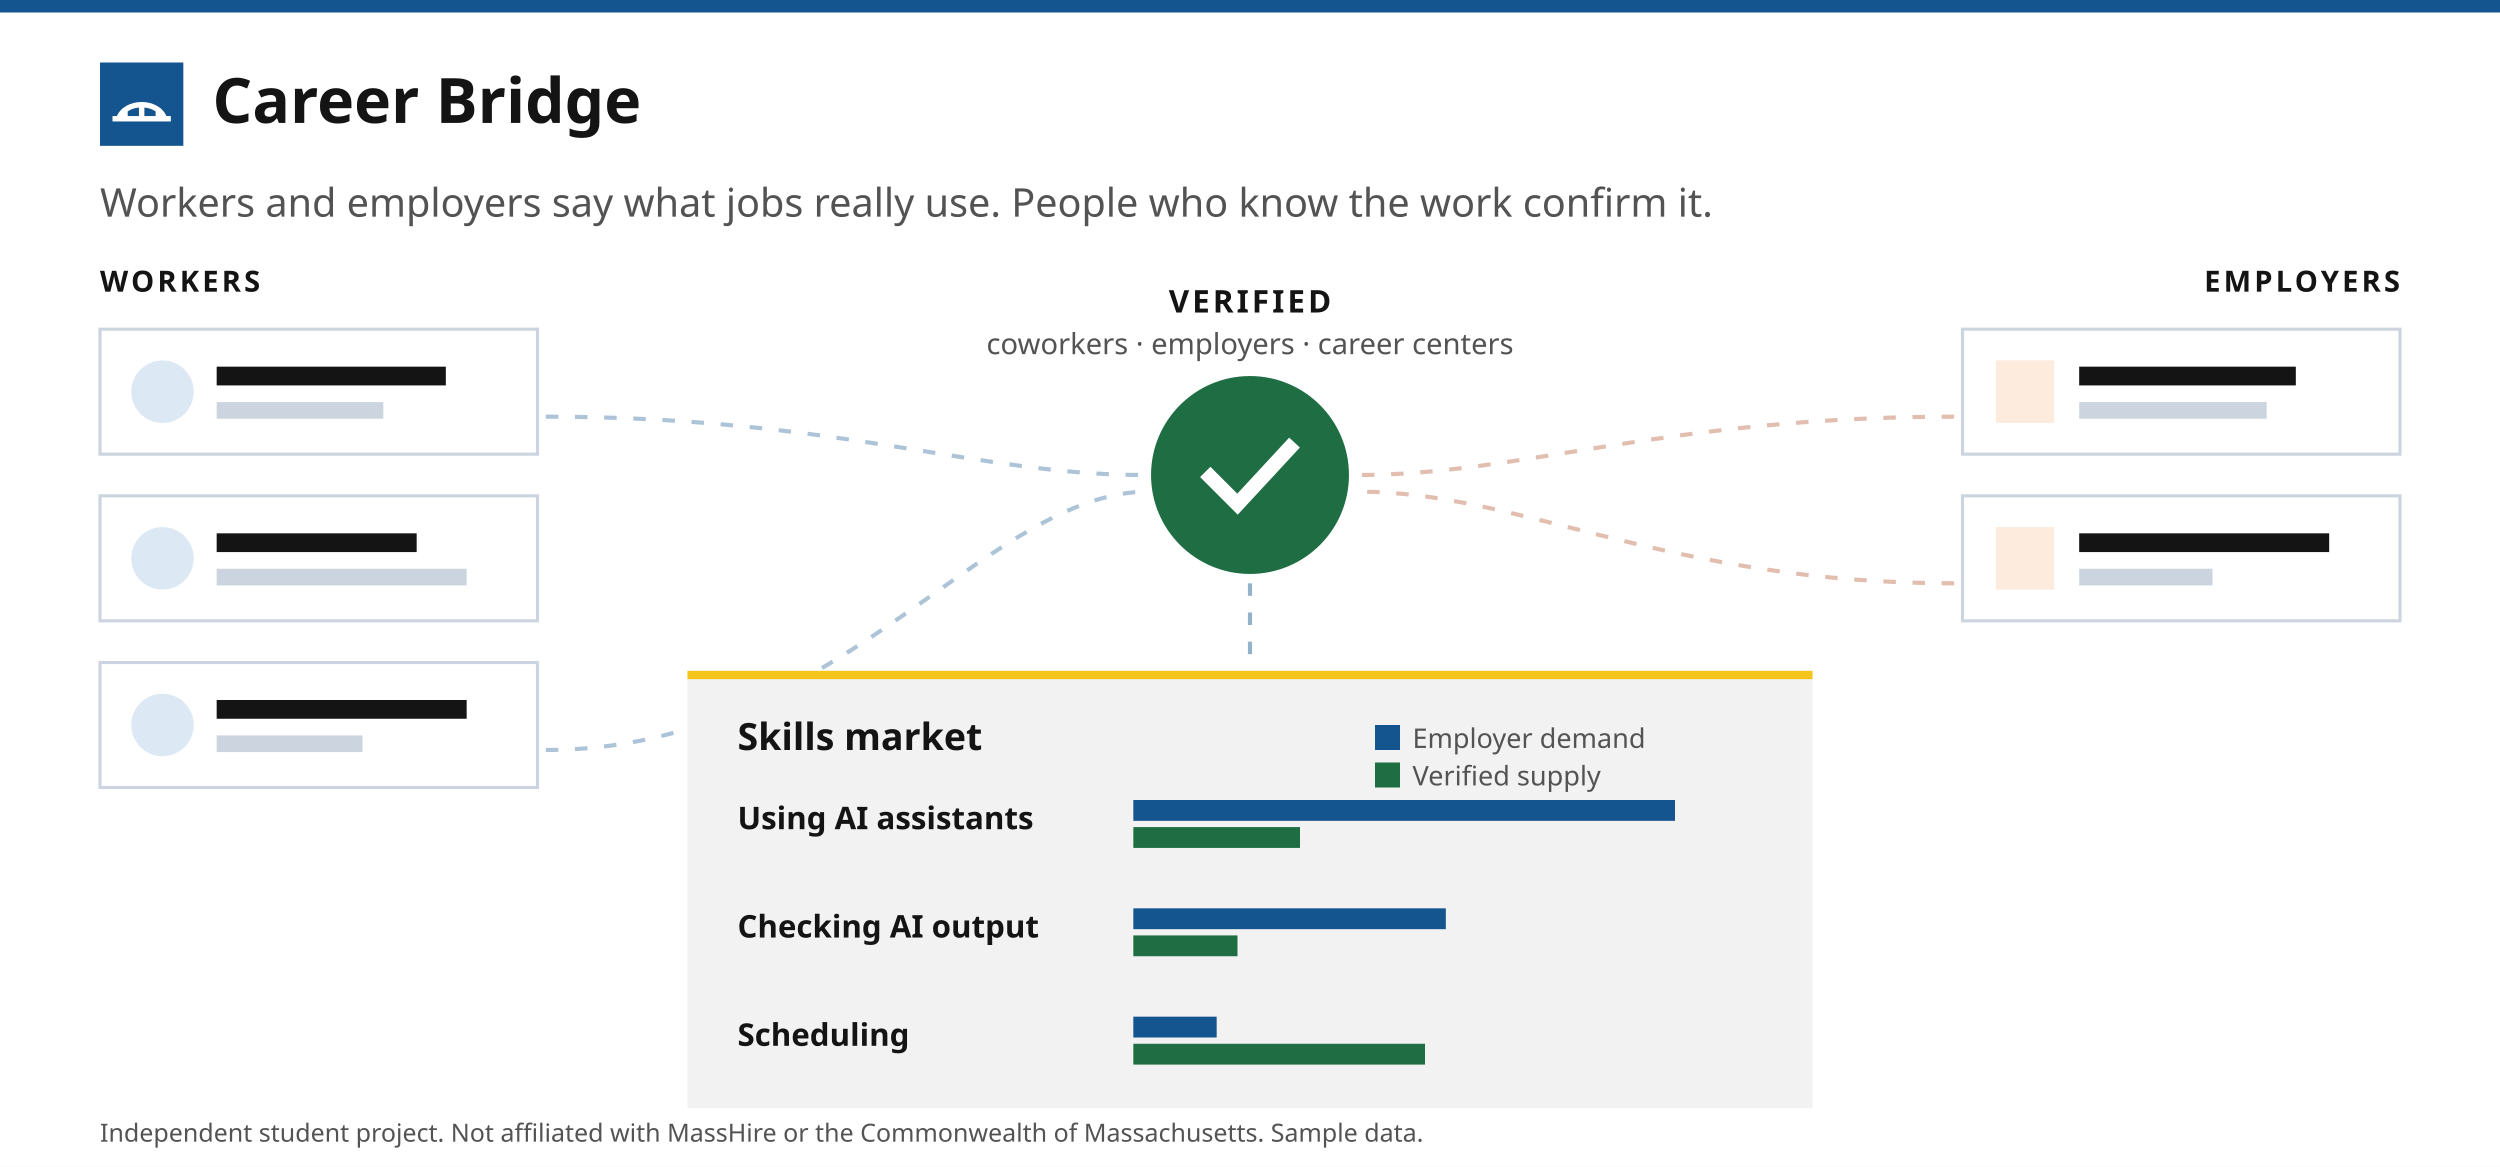
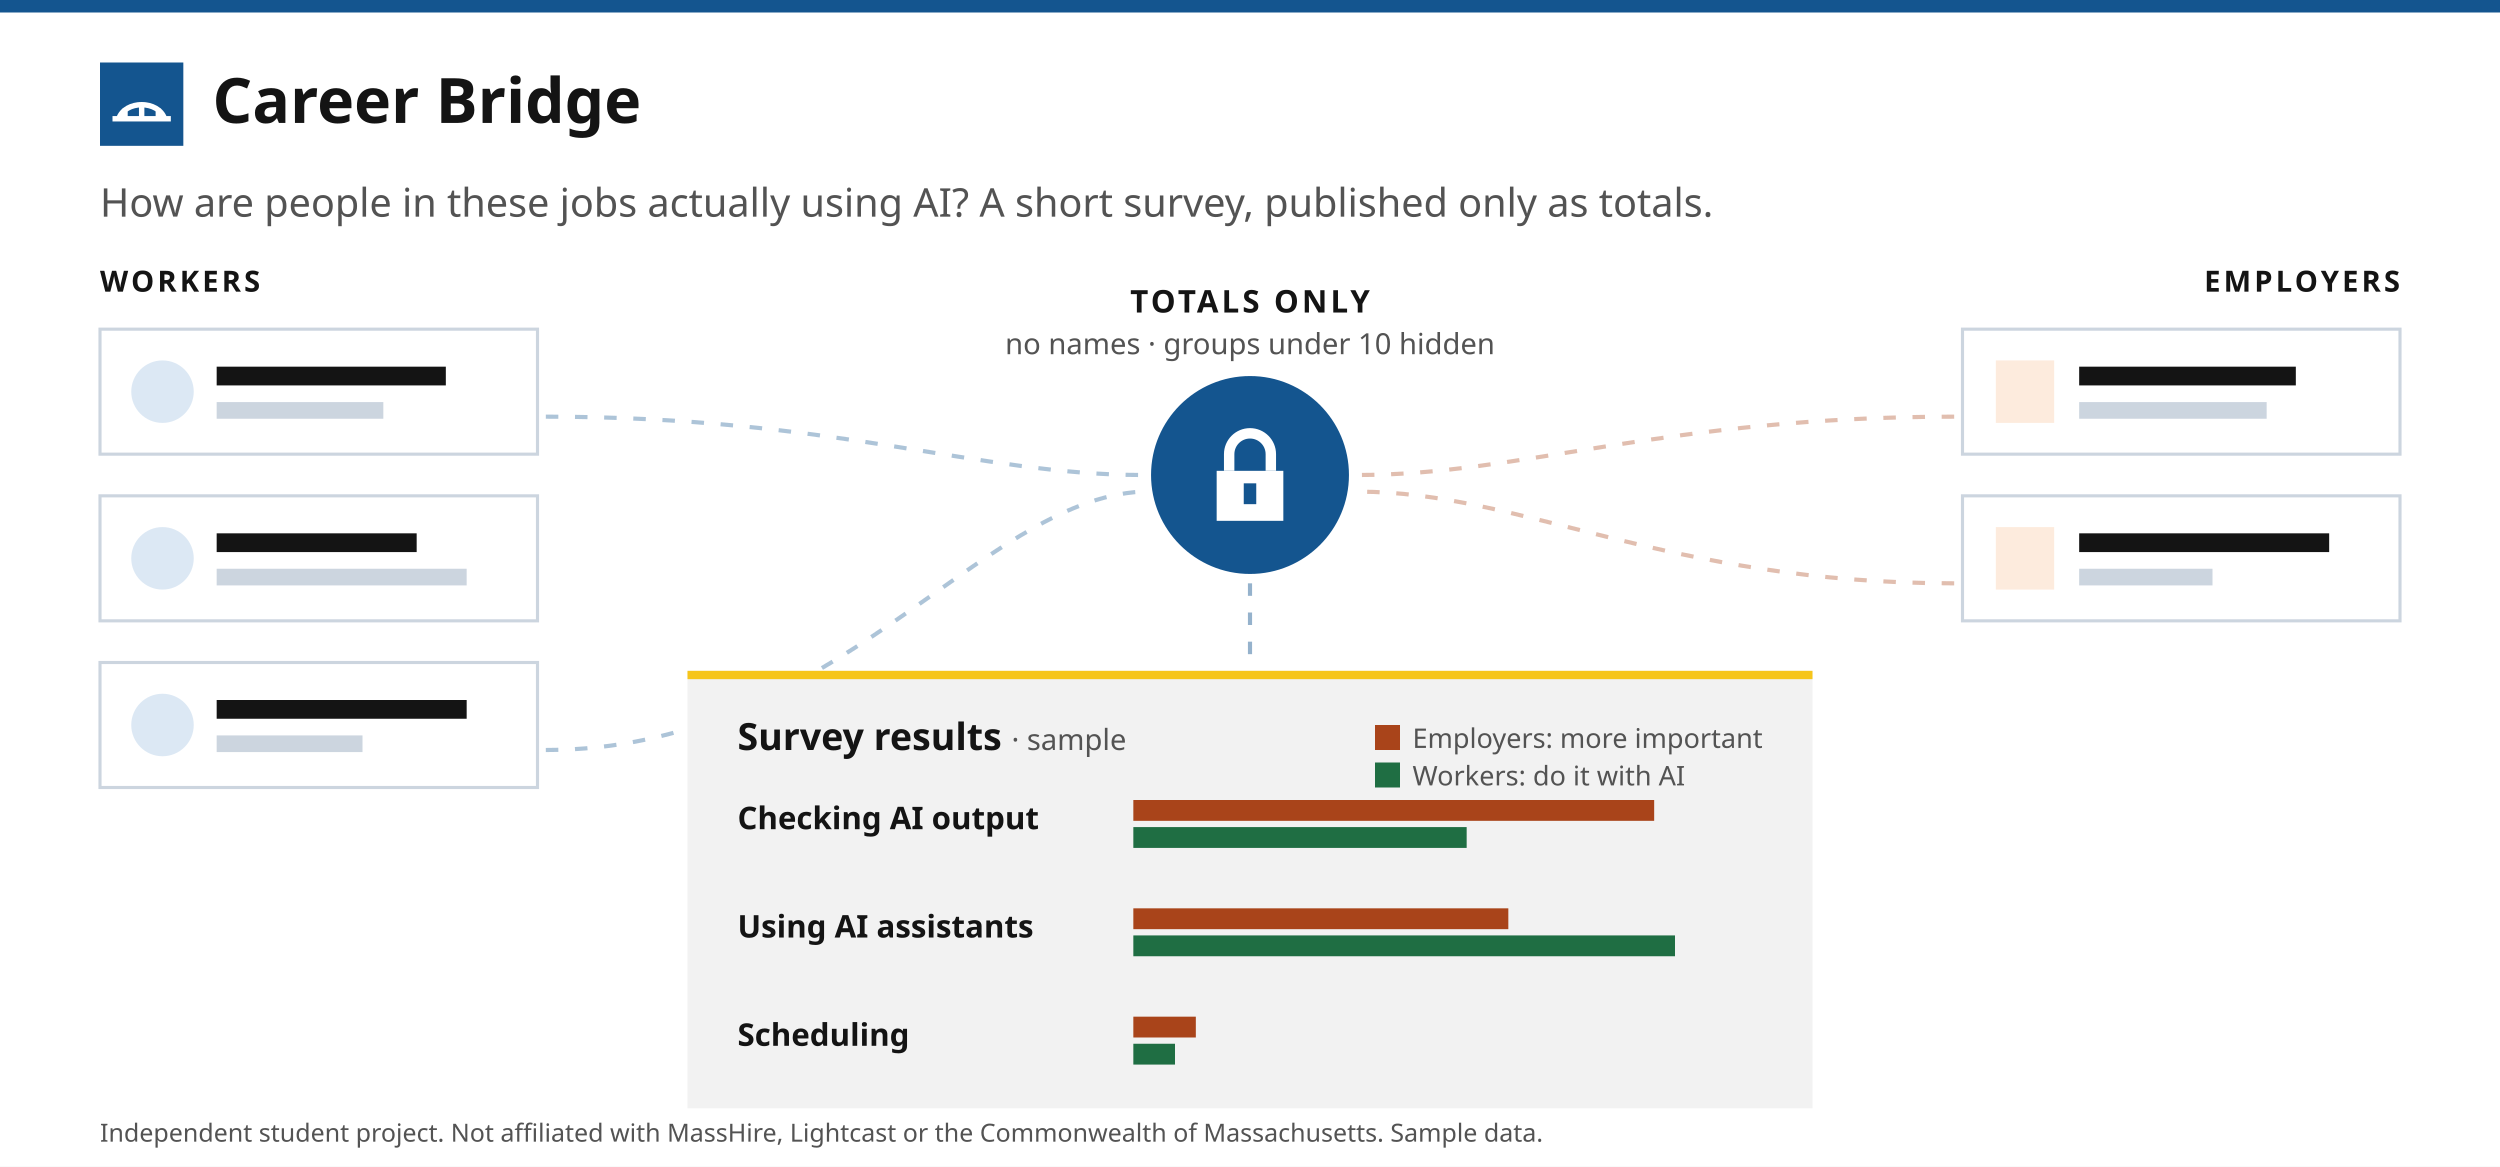
<svg xmlns="http://www.w3.org/2000/svg" viewBox="0 0 1200 560" width="1200" height="560" role="img" aria-labelledby="t d">
  <style>
    text { font-family: 'Noto Sans', 'Segoe UI', Helvetica, Arial, sans-serif; fill: #141414; }
    .muted { fill: #535353; }
    .w { fill: #fff; }
    .card { fill: #fff; stroke: #CCD5DF; stroke-width: 1.5; }
    .chip rect { rx: 0; }
    .chip text { font-size: 15px; font-weight: 600; }
    .loop { animation-duration: 9s; animation-iteration-count: infinite; animation-timing-function: cubic-bezier(.45,0,.25,1); }
    /* signal chips travel from a worker or employer to the verification node */
    .c1 { animation-name: c1; } .c2 { animation-name: c2; } .c3 { animation-name: c3; } .c4 { animation-name: c4; }
    @keyframes c1 { 0%,4% { transform: translate(250px,178px); opacity: 0 } 8% { opacity: 1; transform: translate(250px,178px) } 22% { transform: translate(530px,212px); opacity: 1 } 26%,100% { transform: translate(530px,212px); opacity: 0 } }
    @keyframes c2 { 0%,10% { transform: translate(770px,188px); opacity: 0 } 14% { opacity: 1; transform: translate(770px,188px) } 28% { transform: translate(530px,212px); opacity: 1 } 32%,100% { transform: translate(530px,212px); opacity: 0 } }
    @keyframes c3 { 0%,16% { transform: translate(250px,258px); opacity: 0 } 20% { opacity: 1; transform: translate(250px,258px) } 34% { transform: translate(530px,212px); opacity: 1 } 38%,100% { transform: translate(530px,212px); opacity: 0 } }
    @keyframes c4 { 0%,22% { transform: translate(770px,268px); opacity: 0 } 26% { opacity: 1; transform: translate(770px,268px) } 40% { transform: translate(530px,212px); opacity: 1 } 44%,100% { transform: translate(530px,212px); opacity: 0 } }
    /* verification node pulses as signals arrive */
    .pulse { animation-name: pulse; transform-origin: 600px 228px; }
    @keyframes pulse { 0%,21% { transform: scale(1) } 24% { transform: scale(1.12) } 27% { transform: scale(1) } 30% { transform: scale(1.12) } 33% { transform: scale(1) } 36% { transform: scale(1.12) } 39% { transform: scale(1) } 42% { transform: scale(1.12) } 45%,100% { transform: scale(1) } }
    .ring { animation-name: ring; transform-origin: 600px 228px; }
    @keyframes ring { 0%,22% { transform: scale(1); opacity: 0 } 24% { opacity: .5 } 46% { transform: scale(1.9); opacity: 0 } 100% { opacity: 0 } }
    .flow { stroke-dasharray: 6 8; animation: flow 1.2s linear infinite; }
    @keyframes flow { to { stroke-dashoffset: -28 } }
    /* market bars grow after verification, then the shortage flags appear */
    .bar { transform-box: fill-box; transform-origin: left center; animation-name: grow; }
    .b2 { animation-name: grow2; } .b3 { animation-name: grow3; }
    @keyframes grow { 0%,46% { transform: scaleX(0) } 60%,92% { transform: scaleX(1) } 98%,100% { transform: scaleX(0) } }
    @keyframes grow2 { 0%,50% { transform: scaleX(0) } 64%,92% { transform: scaleX(1) } 98%,100% { transform: scaleX(0) } }
    @keyframes grow3 { 0%,54% { transform: scaleX(0) } 68%,92% { transform: scaleX(1) } 98%,100% { transform: scaleX(0) } }
    .tag { animation-name: tag; } .tag2 { animation-name: tag2; }
    @keyframes tag { 0%,66% { opacity: 0 } 70%,92% { opacity: 1 } 97%,100% { opacity: 0 } }
    @keyframes tag2 { 0%,72% { opacity: 0 } 76%,92% { opacity: 1 } 97%,100% { opacity: 0 } }
    @media (prefers-reduced-motion: reduce) { .loop, .flow { animation: none !important; } .bar { transform: none; } .tag, .tag2 { opacity: 1; } .chip { opacity: 0; } }
  </style>
  <rect width="1200" height="560" fill="#fff" />
  <rect width="1200" height="6" fill="#14558F" />
  <g transform="translate(48 30)">
    <rect width="40" height="40" fill="#14558F" />
    <path d="M6 27h28M9 27c3-9 19-9 22 0M12 27v-5M20 27v-8M28 27v-5" stroke="#fff" stroke-width="2.6" fill="none" />
    <text x="54" y="29" font-size="30" font-weight="700">Career Bridge</text>
  </g>
-   <text x="48" y="104" font-size="19" class="muted">Workers and employers say what jobs really use. People who know the work confirm it.</text>
+   <text x="48" y="104" font-size="19" class="muted">How are people in these jobs actually using AI? A short survey, published only as totals.</text>
  <g transform="translate(48 140)">
    <text x="0" y="0" font-size="14" font-weight="700" fill="#14558F" letter-spacing="1.5">WORKERS</text>
    <g transform="translate(0 18)">
      <rect class="card" width="210" height="60" />
      <circle cx="30" cy="30" r="15" fill="#DCE8F4" />
      <rect x="56" y="18" width="110" height="9" fill="#141414" />
      <rect x="56" y="35" width="80" height="8" fill="#CCD5DF" />
    </g>
    <g transform="translate(0 98)">
      <rect class="card" width="210" height="60" />
      <circle cx="30" cy="30" r="15" fill="#DCE8F4" />
      <rect x="56" y="18" width="96" height="9" fill="#141414" />
      <rect x="56" y="35" width="120" height="8" fill="#CCD5DF" />
    </g>
    <g transform="translate(0 178)">
      <rect class="card" width="210" height="60" />
      <circle cx="30" cy="30" r="15" fill="#DCE8F4" />
      <rect x="56" y="18" width="120" height="9" fill="#141414" />
      <rect x="56" y="35" width="70" height="8" fill="#CCD5DF" />
    </g>
  </g>
  <g transform="translate(942 140)">
    <text x="210" y="0" font-size="14" font-weight="700" fill="#A9441A" letter-spacing="1.5" text-anchor="end">EMPLOYERS</text>
    <g transform="translate(0 18)">
      <rect class="card" width="210" height="60" />
      <rect x="16" y="15" width="28" height="30" fill="#FDEBDD" />
      <rect x="56" y="18" width="104" height="9" fill="#141414" />
      <rect x="56" y="35" width="90" height="8" fill="#CCD5DF" />
    </g>
    <g transform="translate(0 98)">
      <rect class="card" width="210" height="60" />
      <rect x="16" y="15" width="28" height="30" fill="#FDEBDD" />
      <rect x="56" y="18" width="120" height="9" fill="#141414" />
      <rect x="56" y="35" width="64" height="8" fill="#CCD5DF" />
    </g>
  </g>
  <path class="flow" d="M262 200 C 400 200, 470 228, 548 228" stroke="#14558F" stroke-width="2" fill="none" opacity=".35" />
  <path class="flow" d="M262 360 C 400 360, 470 240, 548 236" stroke="#14558F" stroke-width="2" fill="none" opacity=".35" />
  <path class="flow" d="M938 200 C 800 200, 730 228, 652 228" stroke="#A9441A" stroke-width="2" fill="none" opacity=".35" />
  <path class="flow" d="M938 280 C 800 280, 730 236, 652 236" stroke="#A9441A" stroke-width="2" fill="none" opacity=".35" />
  <path d="M600 280 V 318" stroke="#14558F" stroke-width="2" class="flow" opacity=".45" />
-   <circle class="loop ring" cx="600" cy="228" r="46" fill="none" stroke="#1F6E43" stroke-width="3" />
+   <circle class="loop ring" cx="600" cy="228" r="46" fill="none" stroke="#14558F" stroke-width="3" />
  <g class="loop pulse">
-     <circle cx="600" cy="228" r="46" fill="#1F6E43" />
-     <path d="M581 229 l13 13 l25 -27" stroke="#fff" stroke-width="7" fill="none" stroke-linecap="square" />
+     <circle cx="600" cy="228" r="46" fill="#14558F" />
+     <rect x="584" y="226" width="32" height="24" fill="#fff" />
+     <path d="M590 226 v-8 a10 10 0 0 1 20 0 v8" stroke="#fff" stroke-width="5" fill="none" />
+     <rect x="597" y="232" width="6" height="10" fill="#14558F" />
  </g>
-   <text x="600" y="150" font-size="15" font-weight="700" text-anchor="middle" fill="#1F6E43" letter-spacing="1.5">VERIFIED</text>
-   <text x="600" y="170" font-size="14" text-anchor="middle" class="muted">coworkers · employers · career centers</text>
+   <text x="600" y="150" font-size="15" font-weight="700" text-anchor="middle" fill="#14558F" letter-spacing="1.5">TOTALS ONLY</text>
+   <text x="600" y="170" font-size="14" text-anchor="middle" class="muted">no names · groups under 10 hidden</text>
  <g class="chip loop c1" opacity="0">
-     <rect width="140" height="32" fill="#DCE8F4" />
-     <text x="12" y="21">Scheduling</text>
+     <rect width="168" height="32" fill="#DCE8F4" />
+     <text x="12" y="21">Scheduling · no AI</text>
  </g>
  <g class="chip loop c2" opacity="0">
    <rect width="180" height="32" fill="#FDEBDD" />
-     <text x="12" y="21">Checking AI output</text>
+     <text x="12" y="21">Checking AI output ↑</text>
  </g>
  <g class="chip loop c3" opacity="0">
    <rect width="206" height="32" fill="#DCE8F4" />
    <text x="12" y="21">Using AI assistants</text>
    <rect x="176" y="9" width="22" height="14" fill="#2C7A4E" />
    <text x="179" y="20" font-size="10" class="w">AI</text>
  </g>
  <g class="chip loop c4" opacity="0">
    <rect width="180" height="32" fill="#FDEBDD" />
    <text x="12" y="21">Using AI assistants</text>
  </g>
  <g transform="translate(330 322)">
    <rect width="540" height="210" fill="#F2F2F2" />
    <rect width="540" height="4" fill="#F6C51B" />
-     <text x="24" y="38" font-size="18" font-weight="700">Skills market</text>
+     <text x="24" y="38" font-size="18" font-weight="700">Survey results <tspan font-weight="400" font-size="14" fill="#535353">· sample</tspan>
+     </text>
    <g transform="translate(330 26)">
-       <rect width="12" height="12" fill="#14558F" />
-       <text x="18" y="11" font-size="13" class="muted">Employer demand</text>
+       <rect width="12" height="12" fill="#A9441A" />
+       <text x="18" y="11" font-size="13" class="muted">Employers: more important</text>
      <rect y="18" width="12" height="12" fill="#1F6E43" />
-       <text x="18" y="29" font-size="13" class="muted">Verified supply</text>
+       <text x="18" y="29" font-size="13" class="muted">Workers: do it with AI</text>
    </g>
    <g transform="translate(24 76)">
-       <text y="0" font-size="15" font-weight="600">Using AI assistants</text>
-       <rect class="loop bar" x="190" y="-14" width="260" height="10" fill="#14558F" />
-       <rect class="loop bar" x="190" y="-1" width="80" height="10" fill="#1F6E43" />
+       <text y="0" font-size="15" font-weight="600">Checking AI output</text>
+       <rect class="loop bar" x="190" y="-14" width="250" height="10" fill="#A9441A" />
+       <rect class="loop bar" x="190" y="-1" width="160" height="10" fill="#1F6E43" />
      <g class="loop tag" opacity="0">
-         <rect x="400" y="6" width="92" height="20" fill="#FBE3D6" />
-         <text x="408" y="21" font-size="12" font-weight="700" fill="#8A2E0E" letter-spacing="1">SHORTAGE</text>
+         <rect x="364" y="6" width="128" height="20" fill="#FBE3D6" />
+         <text x="372" y="21" font-size="12" font-weight="700" fill="#8A2E0E" letter-spacing="1">EMPLOYERS AHEAD</text>
      </g>
    </g>
    <g transform="translate(24 128)">
-       <text y="0" font-size="15" font-weight="600">Checking AI output</text>
-       <rect class="loop bar b2" x="190" y="-14" width="150" height="10" fill="#14558F" />
-       <rect class="loop bar b2" x="190" y="-1" width="50" height="10" fill="#1F6E43" />
+       <text y="0" font-size="15" font-weight="600">Using AI assistants</text>
+       <rect class="loop bar b2" x="190" y="-14" width="180" height="10" fill="#A9441A" />
+       <rect class="loop bar b2" x="190" y="-1" width="260" height="10" fill="#1F6E43" />
      <g class="loop tag2" opacity="0">
-         <rect x="400" y="6" width="92" height="20" fill="#FBE3D6" />
-         <text x="408" y="21" font-size="12" font-weight="700" fill="#8A2E0E" letter-spacing="1">SHORTAGE</text>
+         <rect x="364" y="6" width="128" height="20" fill="#E4F4EB" />
+         <text x="372" y="21" font-size="12" font-weight="700" fill="#1F6E43" letter-spacing="1">WORKERS AHEAD</text>
      </g>
    </g>
    <g transform="translate(24 180)">
      <text y="0" font-size="15" font-weight="600">Scheduling</text>
-       <rect class="loop bar b3" x="190" y="-14" width="40" height="10" fill="#14558F" />
-       <rect class="loop bar b3" x="190" y="-1" width="140" height="10" fill="#1F6E43" />
+       <rect class="loop bar b3" x="190" y="-14" width="30" height="10" fill="#A9441A" />
+       <rect class="loop bar b3" x="190" y="-1" width="20" height="10" fill="#1F6E43" />
    </g>
  </g>
-   <text x="48" y="548" font-size="12" class="muted">Independent student project. Not affiliated with MassHire or the Commonwealth of Massachusetts. Sample data.</text>
+   <text x="48" y="548" font-size="12" class="muted">Independent student project. Not affiliated with MassHire, Lightcast or the Commonwealth of Massachusetts. Sample data.</text>
</svg>
